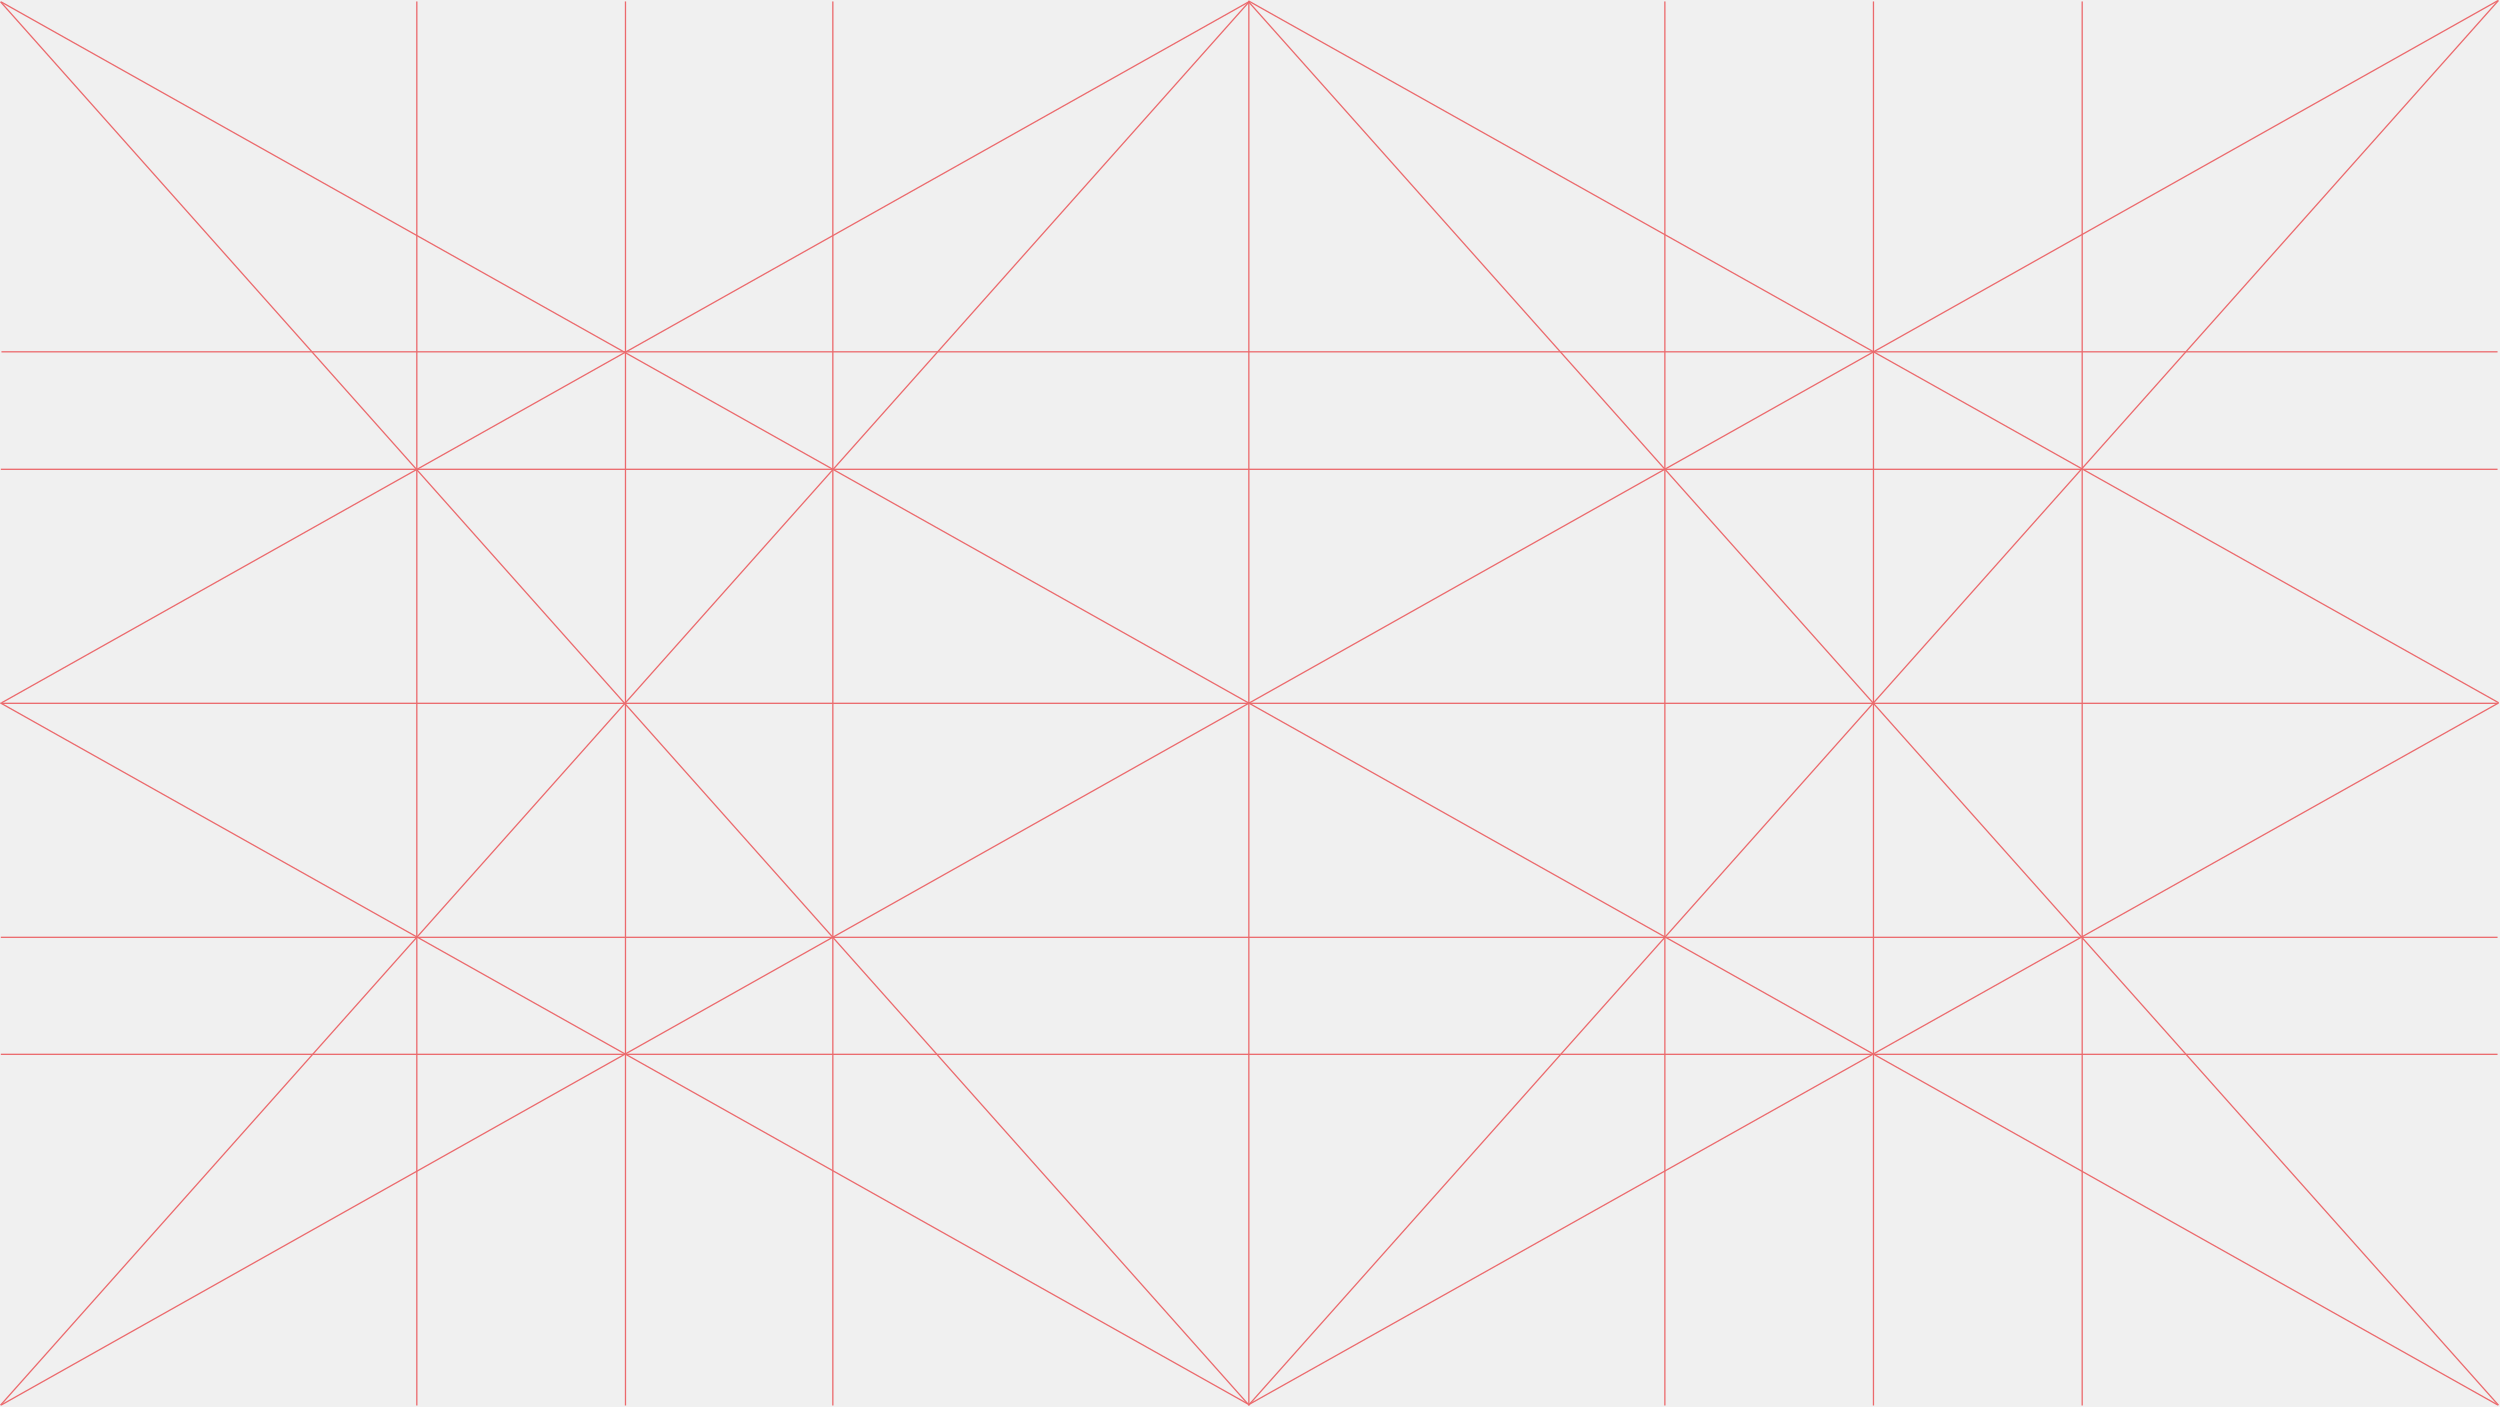
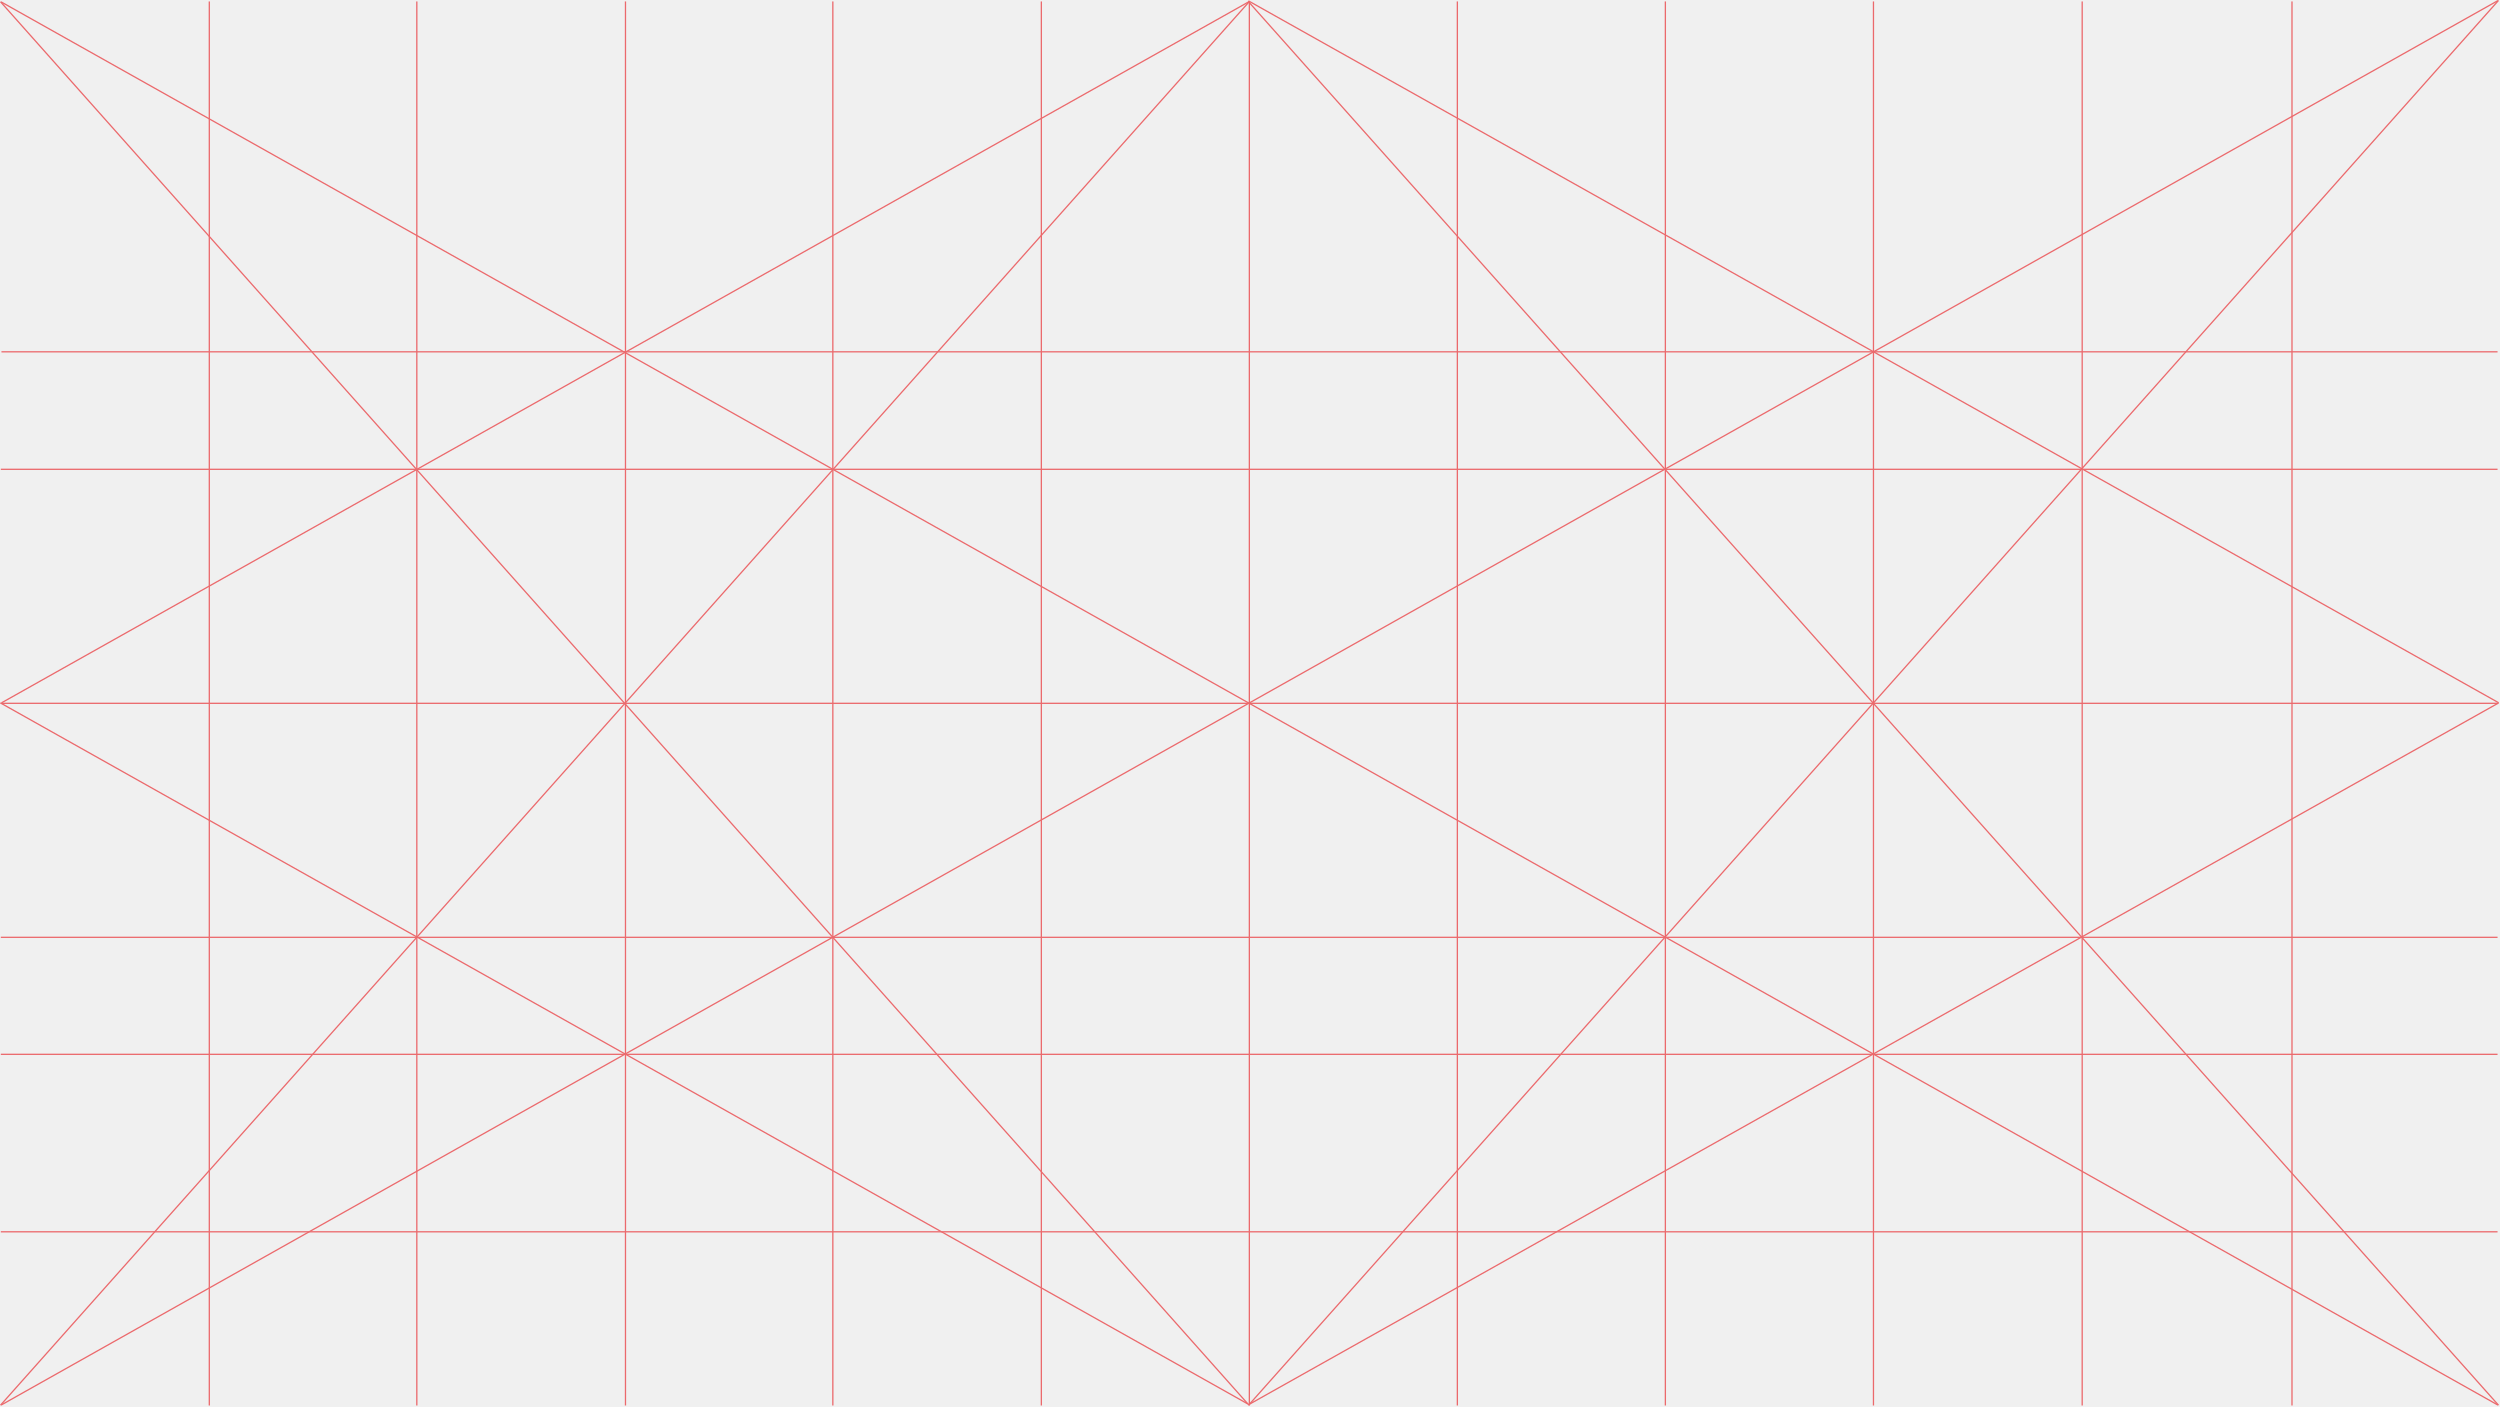
<svg xmlns="http://www.w3.org/2000/svg" width="1923" height="1082" viewBox="0 0 1923 1082" fill="none">
-   <path d="M1.289 1.704L1920.95 1080.52" stroke="#EB696C" style="stroke:#EB696C;stroke:color(display-p3 0.923 0.413 0.422);stroke-opacity:1;" stroke-linecap="square" />
-   <path d="M960.704 1.704L1921.53 1080.52" stroke="#EB696C" style="stroke:#EB696C;stroke:color(display-p3 0.923 0.413 0.422);stroke-opacity:1;" stroke-linecap="square" />
-   <path d="M1.289 1080.52L1920.95 0.706" stroke="#EB696C" style="stroke:#EB696C;stroke:color(display-p3 0.923 0.413 0.422);stroke-opacity:1;" stroke-linecap="square" />
-   <path d="M0.703 1.703L959.532 1079.52" stroke="#EB696C" style="stroke:#EB696C;stroke:color(display-p3 0.923 0.413 0.422);stroke-opacity:1;" stroke-linecap="square" />
-   <path d="M0.703 1080.52L960.531 1.705" stroke="#EB696C" style="stroke:#EB696C;stroke:color(display-p3 0.923 0.413 0.422);stroke-opacity:1;" stroke-linecap="square" />
-   <path d="M0.703 540.909L960.531 1080.32" stroke="#EB696C" style="stroke:#EB696C;stroke:color(display-p3 0.923 0.413 0.422);stroke-opacity:1;" stroke-linecap="square" />
-   <path d="M1.703 540.318L960.738 1.275" stroke="#EB696C" style="stroke:#EB696C;stroke:color(display-p3 0.923 0.413 0.422);stroke-opacity:1;" stroke-linecap="square" />
-   <path d="M960.704 0.909L1921.53 540.318" stroke="#EB696C" style="stroke:#EB696C;stroke:color(display-p3 0.923 0.413 0.422);stroke-opacity:1;" stroke-linecap="square" />
-   <path d="M960.704 1080.32L1921.53 540.909" stroke="#EB696C" style="stroke:#EB696C;stroke:color(display-p3 0.923 0.413 0.422);stroke-opacity:1;" stroke-linecap="square" />
-   <path d="M960.704 1080.52L1921.53 0.706" stroke="#EB696C" style="stroke:#EB696C;stroke:color(display-p3 0.923 0.413 0.422);stroke-opacity:1;" stroke-linecap="square" />
-   <path d="M1601.62 1.113V1081.11" stroke="#EB696C" style="stroke:#EB696C;stroke:color(display-p3 0.923 0.413 0.422);stroke-opacity:1;" />
-   <path d="M1441.07 1.113V1081.11" stroke="#EB696C" style="stroke:#EB696C;stroke:color(display-p3 0.923 0.413 0.422);stroke-opacity:1;" />
-   <path d="M1280.62 1.113V1081.11" stroke="#EB696C" style="stroke:#EB696C;stroke:color(display-p3 0.923 0.413 0.422);stroke-opacity:1;" />
-   <path d="M960.617 1.113V1081.11" stroke="#EB696C" style="stroke:#EB696C;stroke:color(display-p3 0.923 0.413 0.422);stroke-opacity:1;" />
-   <path d="M640.617 1.113V1081.11" stroke="#EB696C" style="stroke:#EB696C;stroke:color(display-p3 0.923 0.413 0.422);stroke-opacity:1;" />
-   <path d="M481.117 1.113V1081.11" stroke="#EB696C" style="stroke:#EB696C;stroke:color(display-p3 0.923 0.413 0.422);stroke-opacity:1;" />
-   <path d="M320.617 1.113V1081.11" stroke="#EB696C" style="stroke:#EB696C;stroke:color(display-p3 0.923 0.413 0.422);stroke-opacity:1;" />
-   <path d="M1.117 810.487H0.617V811.487H1.117V810.987V810.487ZM1.117 810.987V811.487H1921.12V810.987V810.487H1.117V810.987Z" fill="#EB696C" style="fill:#EB696C;fill:color(display-p3 0.923 0.413 0.422);fill-opacity:1;" />
-   <path d="M1.117 720.487H0.617V721.487H1.117V720.987V720.487ZM1.117 720.987V721.487H1921.12V720.987V720.487H1.117V720.987Z" fill="#EB696C" style="fill:#EB696C;fill:color(display-p3 0.923 0.413 0.422);fill-opacity:1;" />
-   <path d="M1.117 540.487H0.617V541.487H1.117V540.987V540.487ZM1.117 540.987V541.487H1921.12V540.987V540.487H1.117V540.987Z" fill="#EB696C" style="fill:#EB696C;fill:color(display-p3 0.923 0.413 0.422);fill-opacity:1;" />
-   <path d="M1.117 360.487H0.617V361.487H1.117V360.987V360.487ZM1.117 360.987V361.487H1921.12V360.987V360.487H1.117V360.987Z" fill="#EB696C" style="fill:#EB696C;fill:color(display-p3 0.923 0.413 0.422);fill-opacity:1;" />
-   <path d="M1.117 270.613H1921.12" stroke="#EB696C" style="stroke:#EB696C;stroke:color(display-p3 0.923 0.413 0.422);stroke-opacity:1;" />
+   <g clip-path="url(#clip0_2703_380)">
+     <path d="M1.289 1.704L1920.95 1080.52" stroke="#EB696C" style="stroke:#EB696C;stroke:color(display-p3 0.923 0.413 0.422);stroke-opacity:1;" stroke-linecap="square" />
+     <path d="M960.703 1.704L1921.53 1080.52" stroke="#EB696C" style="stroke:#EB696C;stroke:color(display-p3 0.923 0.413 0.422);stroke-opacity:1;" stroke-linecap="square" />
+     <path d="M1.289 1080.52L1920.95 0.706" stroke="#EB696C" style="stroke:#EB696C;stroke:color(display-p3 0.923 0.413 0.422);stroke-opacity:1;" stroke-linecap="square" />
+     <path d="M0.703 1.703L959.533 1079.52" stroke="#EB696C" style="stroke:#EB696C;stroke:color(display-p3 0.923 0.413 0.422);stroke-opacity:1;" stroke-linecap="square" />
+     <path d="M0.703 1080.52L960.531 1.705" stroke="#EB696C" style="stroke:#EB696C;stroke:color(display-p3 0.923 0.413 0.422);stroke-opacity:1;" stroke-linecap="square" />
+     <path d="M0.703 540.909L960.531 1080.32" stroke="#EB696C" style="stroke:#EB696C;stroke:color(display-p3 0.923 0.413 0.422);stroke-opacity:1;" stroke-linecap="square" />
+     <path d="M1.703 540.318L960.738 1.275" stroke="#EB696C" style="stroke:#EB696C;stroke:color(display-p3 0.923 0.413 0.422);stroke-opacity:1;" stroke-linecap="square" />
+     <path d="M960.703 0.909L1921.53 540.318" stroke="#EB696C" style="stroke:#EB696C;stroke:color(display-p3 0.923 0.413 0.422);stroke-opacity:1;" stroke-linecap="square" />
+     <path d="M960.703 1080.32L1921.53 540.909" stroke="#EB696C" style="stroke:#EB696C;stroke:color(display-p3 0.923 0.413 0.422);stroke-opacity:1;" stroke-linecap="square" />
+     <path d="M960.703 1080.52L1921.53 0.706" stroke="#EB696C" style="stroke:#EB696C;stroke:color(display-p3 0.923 0.413 0.422);stroke-opacity:1;" stroke-linecap="square" />
+     <path d="M1601.62 1.113V1081.11" stroke="#EB696C" style="stroke:#EB696C;stroke:color(display-p3 0.923 0.413 0.422);stroke-opacity:1;" />
+     <path d="M1441.07 1.113V1081.11" stroke="#EB696C" style="stroke:#EB696C;stroke:color(display-p3 0.923 0.413 0.422);stroke-opacity:1;" />
+     <path d="M1281 1.113V1081.11" stroke="#EB696C" style="stroke:#EB696C;stroke:color(display-p3 0.923 0.413 0.422);stroke-opacity:1;" />
+     <path d="M1121 1.113V1081.11" stroke="#EB696C" style="stroke:#EB696C;stroke:color(display-p3 0.923 0.413 0.422);stroke-opacity:1;" />
+     <path d="M801 1.113V1081.11" stroke="#EB696C" style="stroke:#EB696C;stroke:color(display-p3 0.923 0.413 0.422);stroke-opacity:1;" />
+     <path d="M961 1.113V1081.11" stroke="#EB696C" style="stroke:#EB696C;stroke:color(display-p3 0.923 0.413 0.422);stroke-opacity:1;" />
+     <path d="M640.617 1.113V1081.11" stroke="#EB696C" style="stroke:#EB696C;stroke:color(display-p3 0.923 0.413 0.422);stroke-opacity:1;" />
+     <path d="M481.117 1.113V1081.11" stroke="#EB696C" style="stroke:#EB696C;stroke:color(display-p3 0.923 0.413 0.422);stroke-opacity:1;" />
+     <path d="M320.617 1.113V1081.11" stroke="#EB696C" style="stroke:#EB696C;stroke:color(display-p3 0.923 0.413 0.422);stroke-opacity:1;" />
+     <path d="M161 1.113V1081.11" stroke="#EB696C" style="stroke:#EB696C;stroke:color(display-p3 0.923 0.413 0.422);stroke-opacity:1;" />
+     <path d="M1763 1.113V1081.11" stroke="#EB696C" style="stroke:#EB696C;stroke:color(display-p3 0.923 0.413 0.422);stroke-opacity:1;" />
+     <path d="M1.117 810.487H0.617V811.487H1.117V810.987V810.487ZM1.117 810.987V811.487H1921.12V810.987V810.487H1.117V810.987Z" fill="#EB696C" style="fill:#EB696C;fill:color(display-p3 0.923 0.413 0.422);fill-opacity:1;" />
+     <path d="M1.117 720.487H0.617V721.487H1.117V720.987V720.487ZM1.117 720.987V721.487H1921.12V720.987V720.487H1.117V720.987Z" fill="#EB696C" style="fill:#EB696C;fill:color(display-p3 0.923 0.413 0.422);fill-opacity:1;" />
+     <path d="M1.117 947H0.617V948H1.117V947.5V947ZM1.117 947.5V948H1921.12V947.5V947H1.117V947.5Z" fill="#EB696C" style="fill:#EB696C;fill:color(display-p3 0.923 0.413 0.422);fill-opacity:1;" />
+     <path d="M1.117 540.487H0.617V541.487H1.117V540.987V540.487ZM1.117 540.987V541.487H1921.12V540.987V540.487H1.117V540.987Z" fill="#EB696C" style="fill:#EB696C;fill:color(display-p3 0.923 0.413 0.422);fill-opacity:1;" />
+     <path d="M1.117 360.487H0.617V361.487H1.117V360.987V360.487ZM1.117 360.987V361.487H1921.12V360.987V360.487H1.117V360.987Z" fill="#EB696C" style="fill:#EB696C;fill:color(display-p3 0.923 0.413 0.422);fill-opacity:1;" />
+     <path d="M1.117 270.613H1921.12" stroke="#EB696C" style="stroke:#EB696C;stroke:color(display-p3 0.923 0.413 0.422);stroke-opacity:1;" />
+   </g>
+   <defs>
+     <clipPath id="clip0_2703_380">
+       <rect width="1923" height="1082" fill="white" style="fill:white;fill-opacity:1;" />
+     </clipPath>
+   </defs>
</svg>
